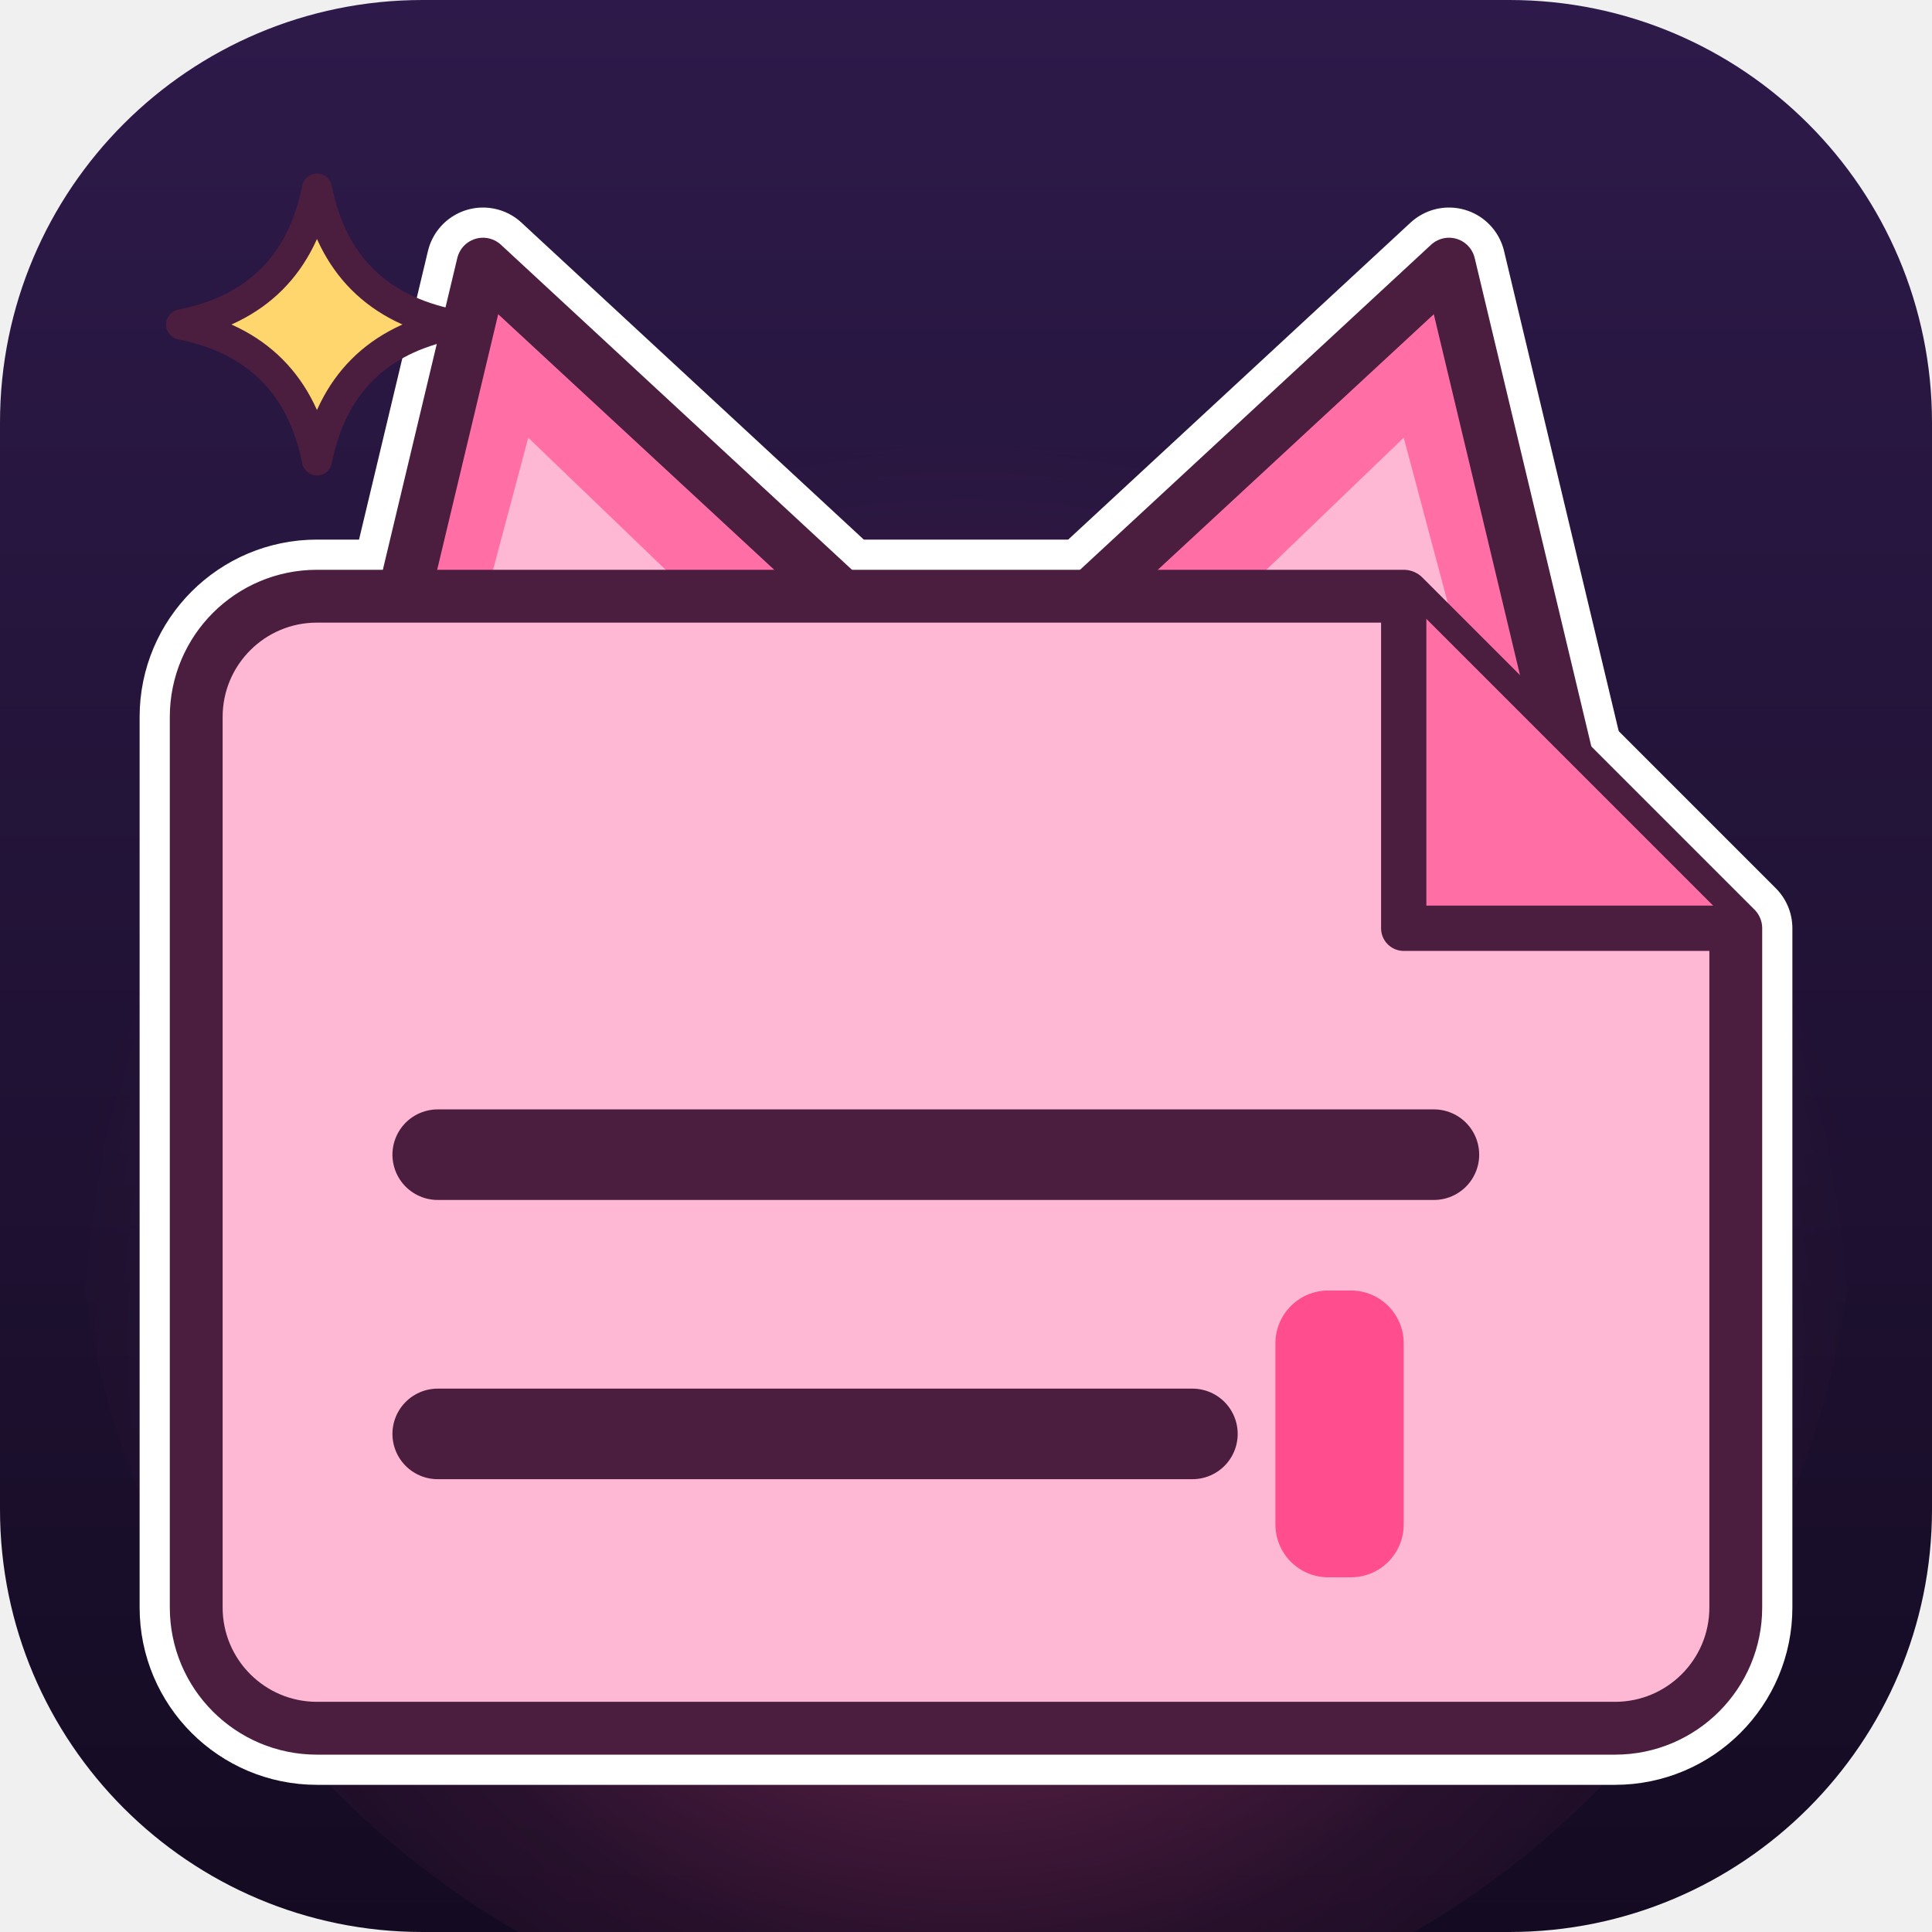
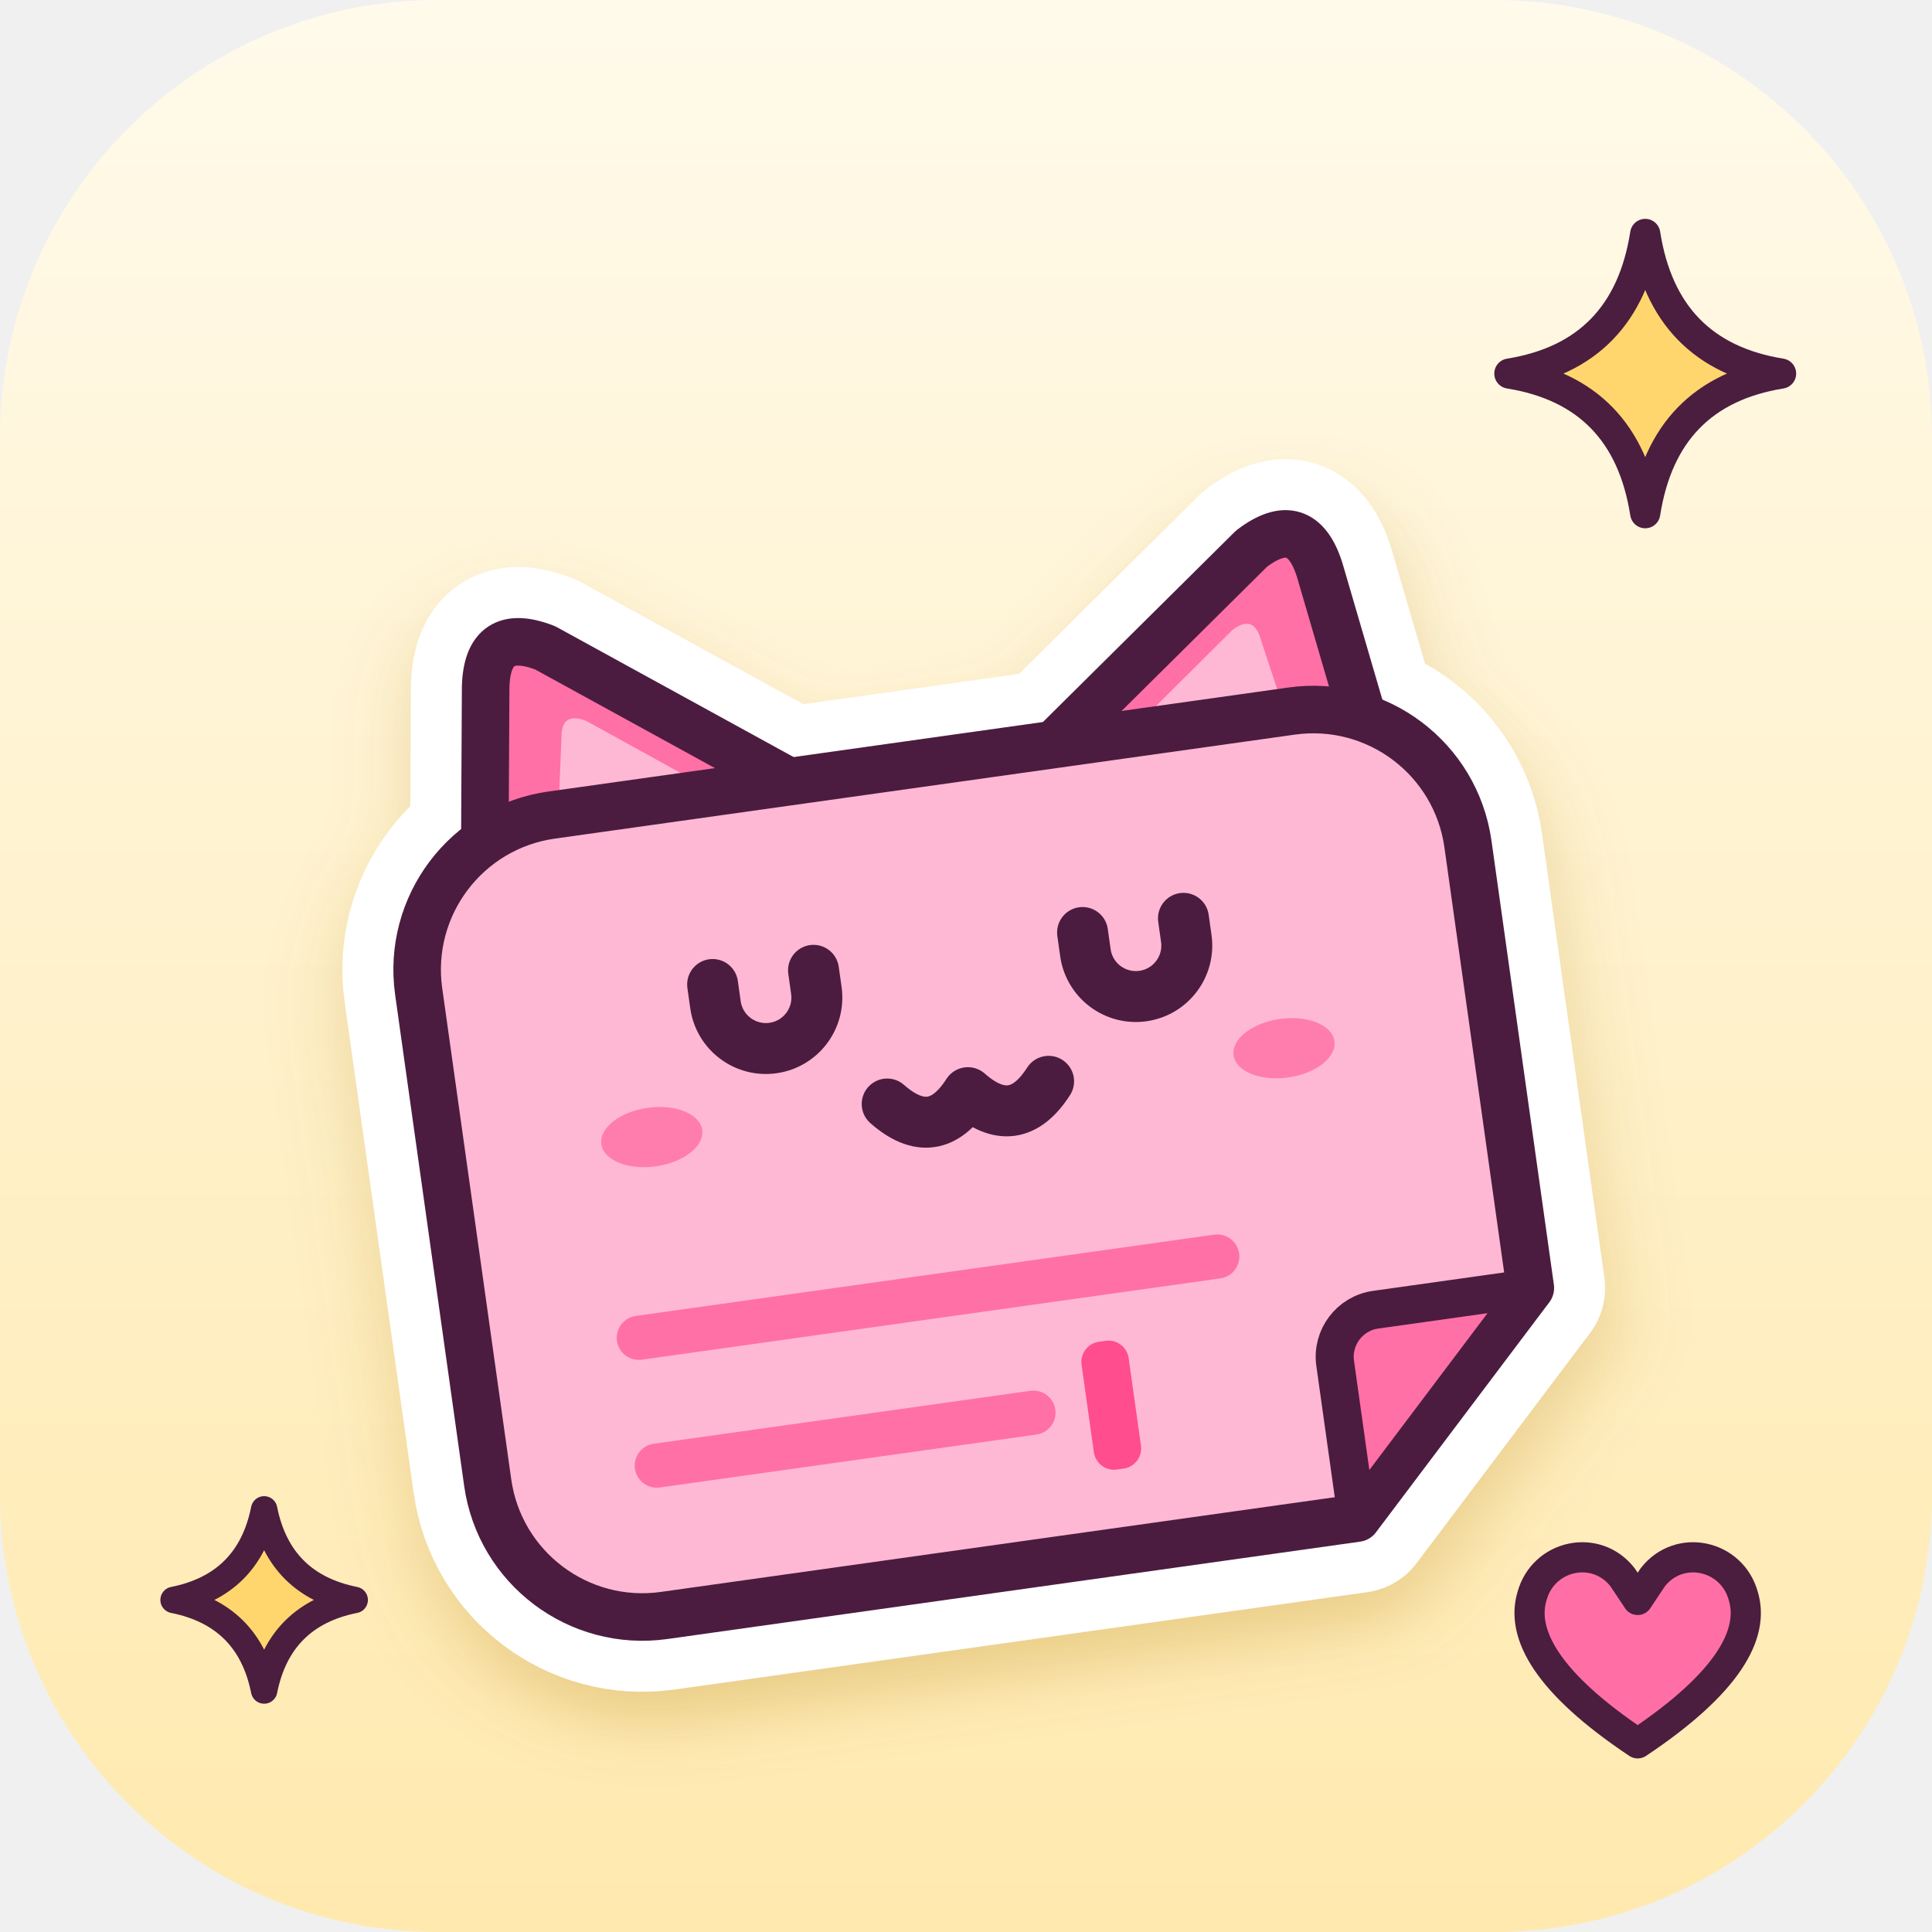
- <svg xmlns="http://www.w3.org/2000/svg" viewBox="0 0 512 512" width="512" height="512" role="img" aria-label="UwUNotes app icon: a sheet of paper with cat ears and a caret">
+ <svg xmlns="http://www.w3.org/2000/svg" viewBox="0 0 512 512" width="512" height="512" role="img" aria-label="UwUNotes app icon: Nyu as a sheet of paper with cat ears, on a butter-yellow tile">
  <defs>
-     <linearGradient id="tile" x1="0" y1="0" x2="0" y2="1">
-       <stop offset="0" stop-color="#2E1A4A" />
-       <stop offset="1" stop-color="#140B22" />
+     <linearGradient id="uwu-bg" x1="0" y1="0" x2="0" y2="1">
+       <stop offset="0" stop-color="#FFFAEB" />
+       <stop offset="1" stop-color="#FFE9AE" />
    </linearGradient>
-     <radialGradient id="glow" cx="0.5" cy="0.6" r="0.5">
-       <stop offset="0" stop-color="#FF4D8D" stop-opacity="0.5" />
-       <stop offset="0.7" stop-color="#FF4D8D" stop-opacity="0.08" />
-       <stop offset="1" stop-color="#FF4D8D" stop-opacity="0" />
-     </radialGradient>
+     <filter id="uwu-shadow" x="-20%" y="-20%" width="140%" height="150%">
+       <feDropShadow dx="0" dy="10" stdDeviation="10" flood-color="#B07A10" flood-opacity="0.25" />
+     </filter>
  </defs>
-   <rect width="512" height="512" rx="112" fill="url(#tile)" />
-   <circle cx="256" cy="308" r="236" fill="url(#glow)" />
-   <g stroke-linejoin="round" stroke-linecap="round">
-     <g fill="#FFFFFF" stroke="#FFFFFF" stroke-width="30">
-       <path d="M96 204 L128 70 L236 170 Z" />
-       <path d="M416 204 L384 70 L276 170 Z" />
-       <path d="M84 158 H372 L460 246 V426 a32 32 0 0 1 -32 32 H84 a32 32 0 0 1 -32 -32 V190 a32 32 0 0 1 32 -32 Z" />
+   <rect width="512" height="512" rx="116" fill="url(#uwu-bg)" />
+   <g transform="translate(256 286) rotate(-8) scale(0.9) translate(-256 -234)">
+     <g filter="url(#uwu-shadow)">
+       <g stroke-linecap="round" stroke-linejoin="round">
+         <g fill="#FFFFFF" stroke="#FFFFFF" stroke-width="44">
+           <path d="M118 196 L132 100 Q135 82 151 91 L230 150 Z" />
+           <path d="M394 196 L380 100 Q377 82 361 91 L282 150 Z" />
+           <path d="M146 140 H366 A46 46 0 0 1 412 186 V318 L352 378 H146 A46 46 0 0 1 100 332 V186 A46 46 0 0 1 146 140 Z" />
+         </g>
+         <g fill="#FF6FA6" stroke="#4B1D3F" stroke-width="14">
+           <path d="M118 196 L132 100 Q135 82 151 91 L230 150 Z" />
+           <path d="M394 196 L380 100 Q377 82 361 91 L282 150 Z" />
+         </g>
+         <g fill="#FFB8D3">
+           <path d="M148 140 L152 118 Q153 110 160 114 L192 138 Z" />
+           <path d="M364 140 L360 118 Q359 110 352 114 L320 138 Z" />
+         </g>
+         <g fill="#FFB8D3" stroke="#4B1D3F" stroke-width="14">
+           <path d="M146 140 H366 A46 46 0 0 1 412 186 V318 L352 378 H146 A46 46 0 0 1 100 332 V186 A46 46 0 0 1 146 140 Z" />
+         </g>
+         <g fill="none" stroke="#4B1D3F" stroke-width="15">
+           <path d="M186 196 v6 a15 15 0 0 0 30 0 v-6" />
+           <path d="M296 196 v6 a15 15 0 0 0 30 0 v-6" />
+           <path d="M232 238 q12 14 24 0 q12 14 24 0" />
+         </g>
+         <g fill="#FF4D8D" opacity="0.55">
+           <ellipse cx="162" cy="238" rx="15" ry="8.7" />
+           <ellipse cx="350" cy="238" rx="15" ry="8.7" />
+         </g>
+         <g fill="none" stroke="#FF6FA6" stroke-width="13">
+           <path d="M150 296 H322" />
+           <path d="M150 334 H262" />
+         </g>
+         <rect x="278" y="316" width="14" height="38" rx="6" fill="#FF4D8D" />
+         <path d="M412 318 H366 A14 14 0 0 0 352 332 V378 Z" fill="#FF6FA6" stroke="#4B1D3F" stroke-width="11.2" />
+       </g>
    </g>
-     <g fill="#FF6FA6" stroke="#4B1D3F" stroke-width="14">
-       <path d="M96 204 L128 70 L236 170 Z" />
-       <path d="M416 204 L384 70 L276 170 Z" />
-     </g>
-     <path d="M124 176 L140 116 L192 166 Z" fill="#FFB8D3" />
-     <path d="M388 176 L372 116 L320 166 Z" fill="#FFB8D3" />
-     <path d="M84 158 H372 L460 246 V426 a32 32 0 0 1 -32 32 H84 a32 32 0 0 1 -32 -32 V190 a32 32 0 0 1 32 -32 Z" fill="#FFB8D3" stroke="#4B1D3F" stroke-width="14" />
-     <path d="M372 158 L460 246 H372 Z" fill="#FF6FA6" />
-     <path d="M372 158 V246 H460" fill="none" stroke="#4B1D3F" stroke-width="12" />
-     <g fill="none" stroke="#4B1D3F" stroke-width="24">
-       <path d="M116 306 H380" />
-       <path d="M116 380 H316" />
-     </g>
-     <rect x="338" y="342" width="34" height="76" rx="14" fill="#FF4D8D" />
  </g>
-   <path d="M84 50 Q90 80 120 86 Q90 92 84 122 Q78 92 48 86 Q78 80 84 50Z" fill="#FFD66E" stroke="#4B1D3F" stroke-width="8" stroke-linejoin="round" />
+   <g stroke="#4B1D3F" stroke-linejoin="round">
+     <path d="M436 62 Q441 94 472 99 Q441 104 436 136 Q431 104 400 99 Q431 94 436 62Z" fill="#FFD66E" stroke-width="8" />
+     <path d="M434 462 C410 446 403 433 406 423 C409 412 423 409 430 418 L434 424 L438 418 C445 409 459 412 462 423 C465 433 458 446 434 462Z" fill="#FF6FA6" stroke-width="8" />
+     <path d="M70 400 Q74 420 94 424 Q74 428 70 448 Q66 428 46 424 Q66 420 70 400Z" fill="#FFD66E" stroke-width="7" />
+   </g>
</svg>
